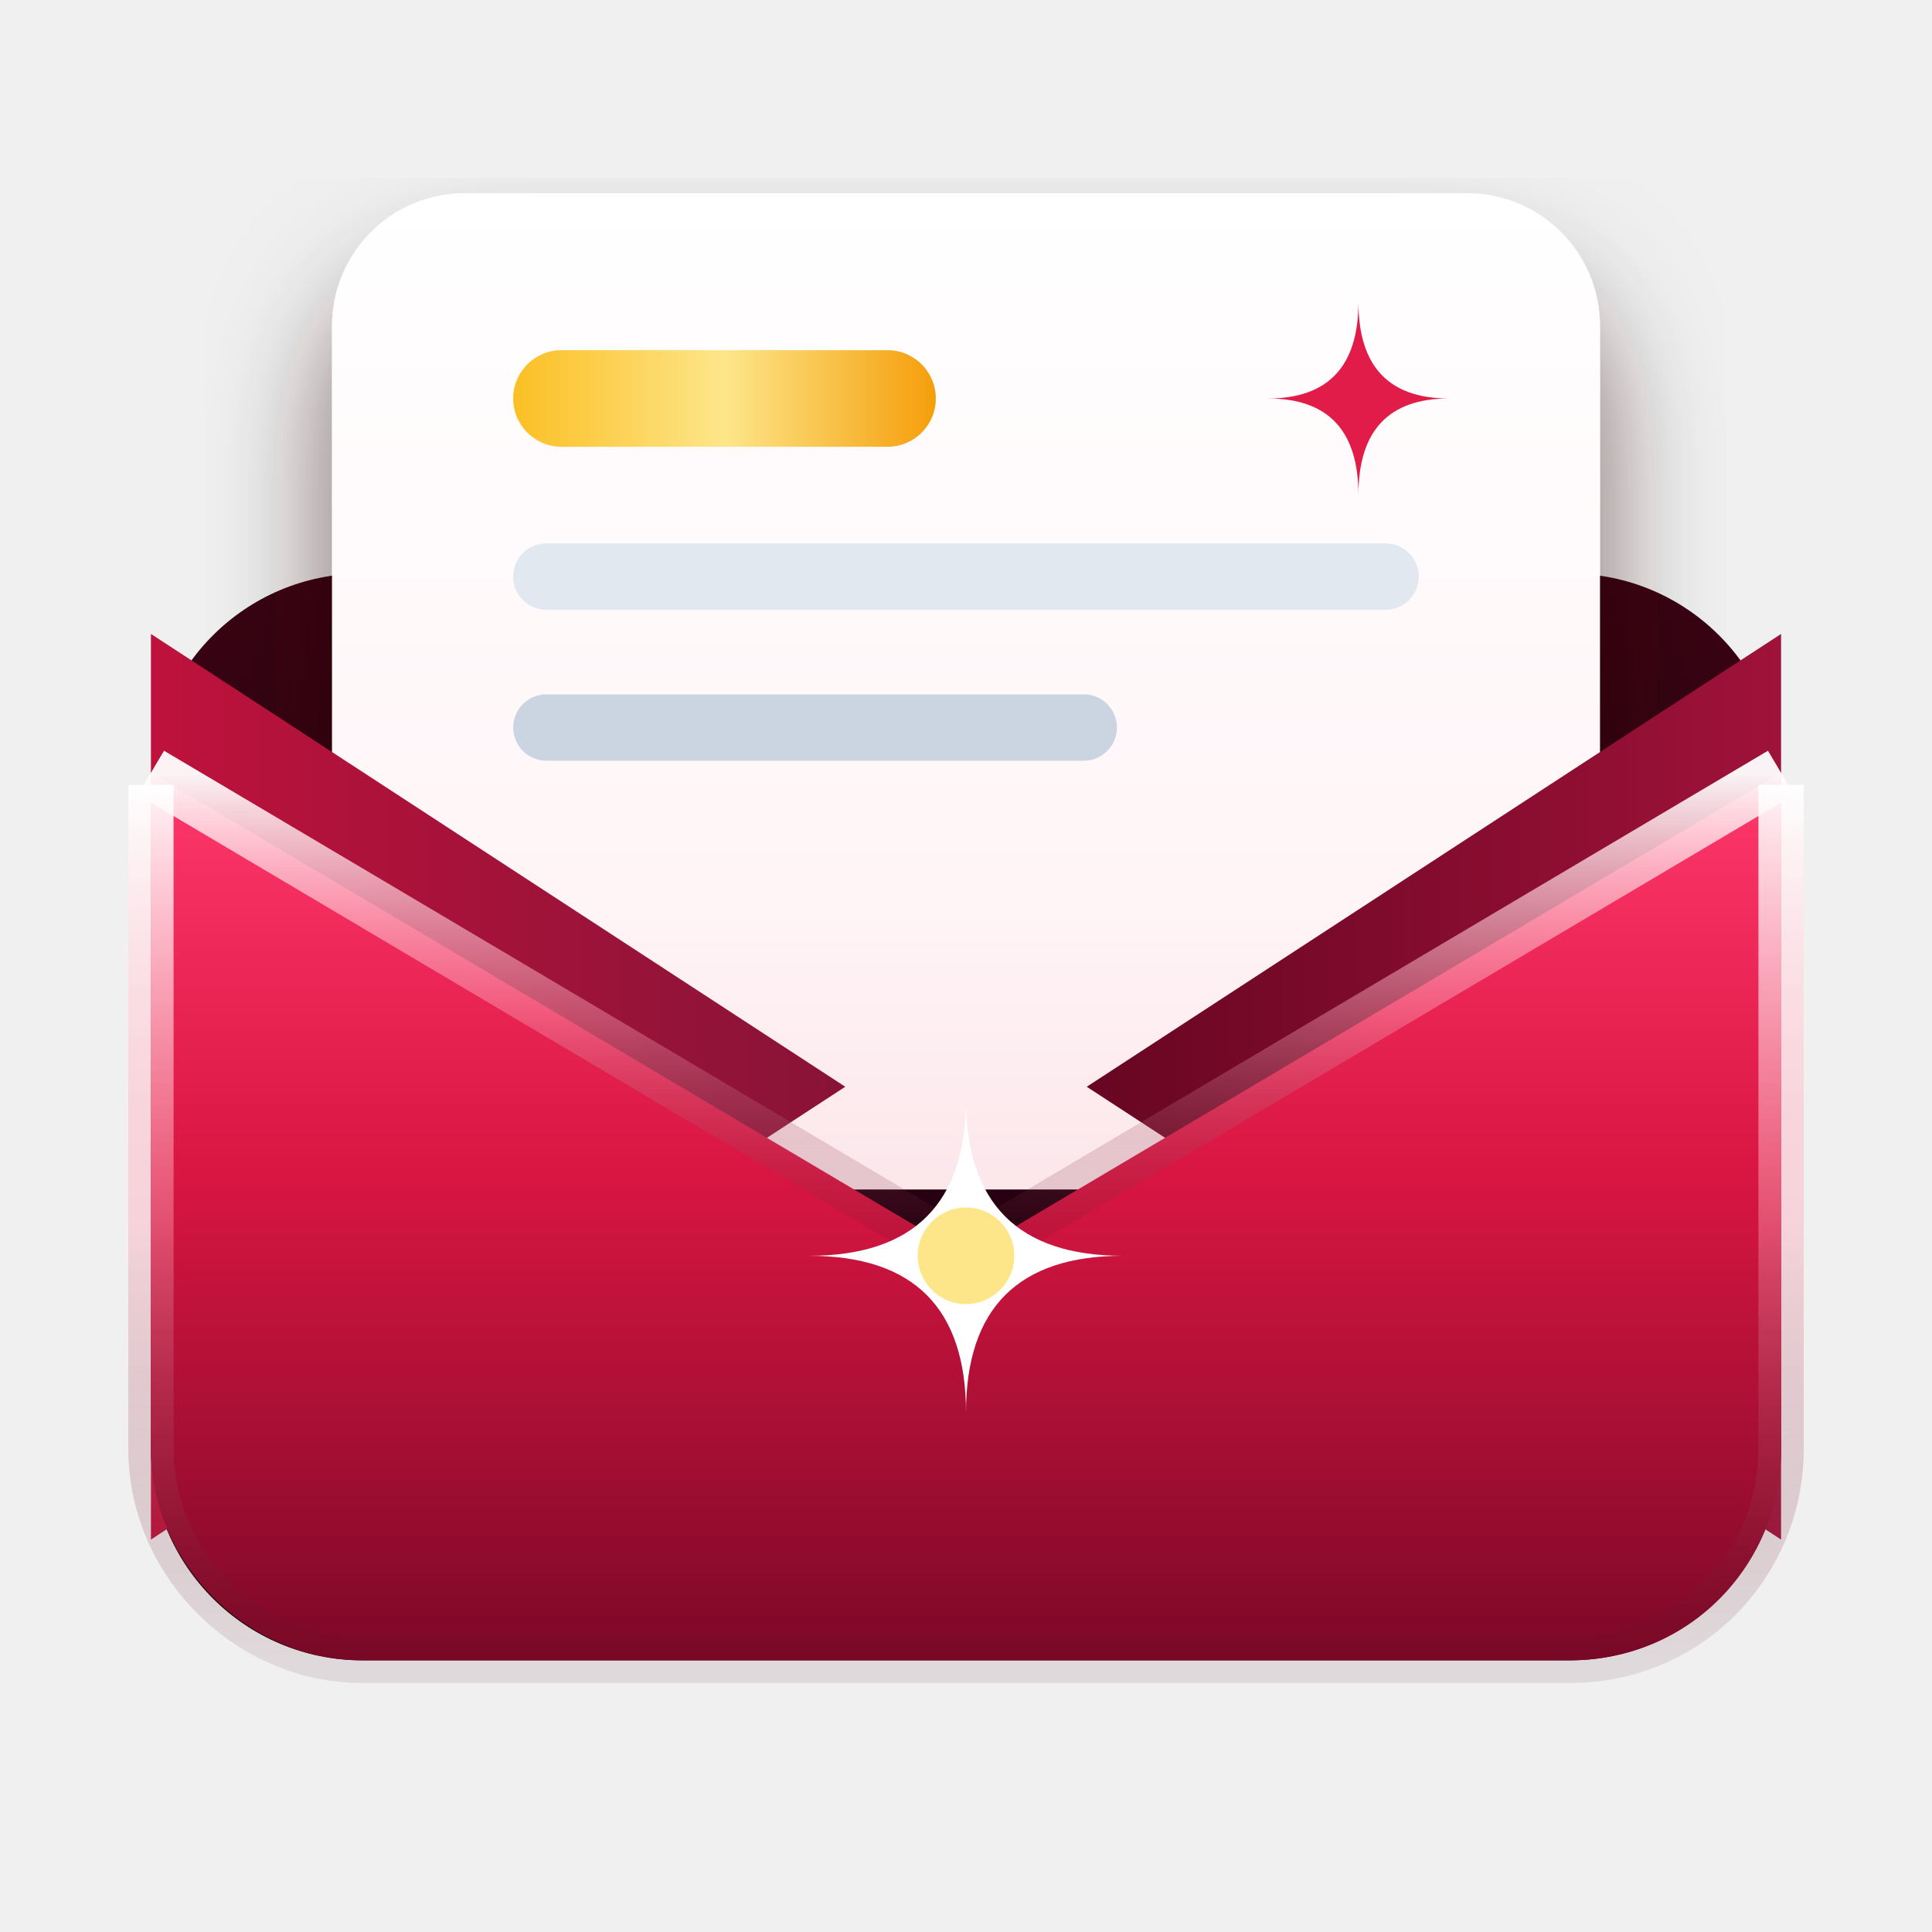
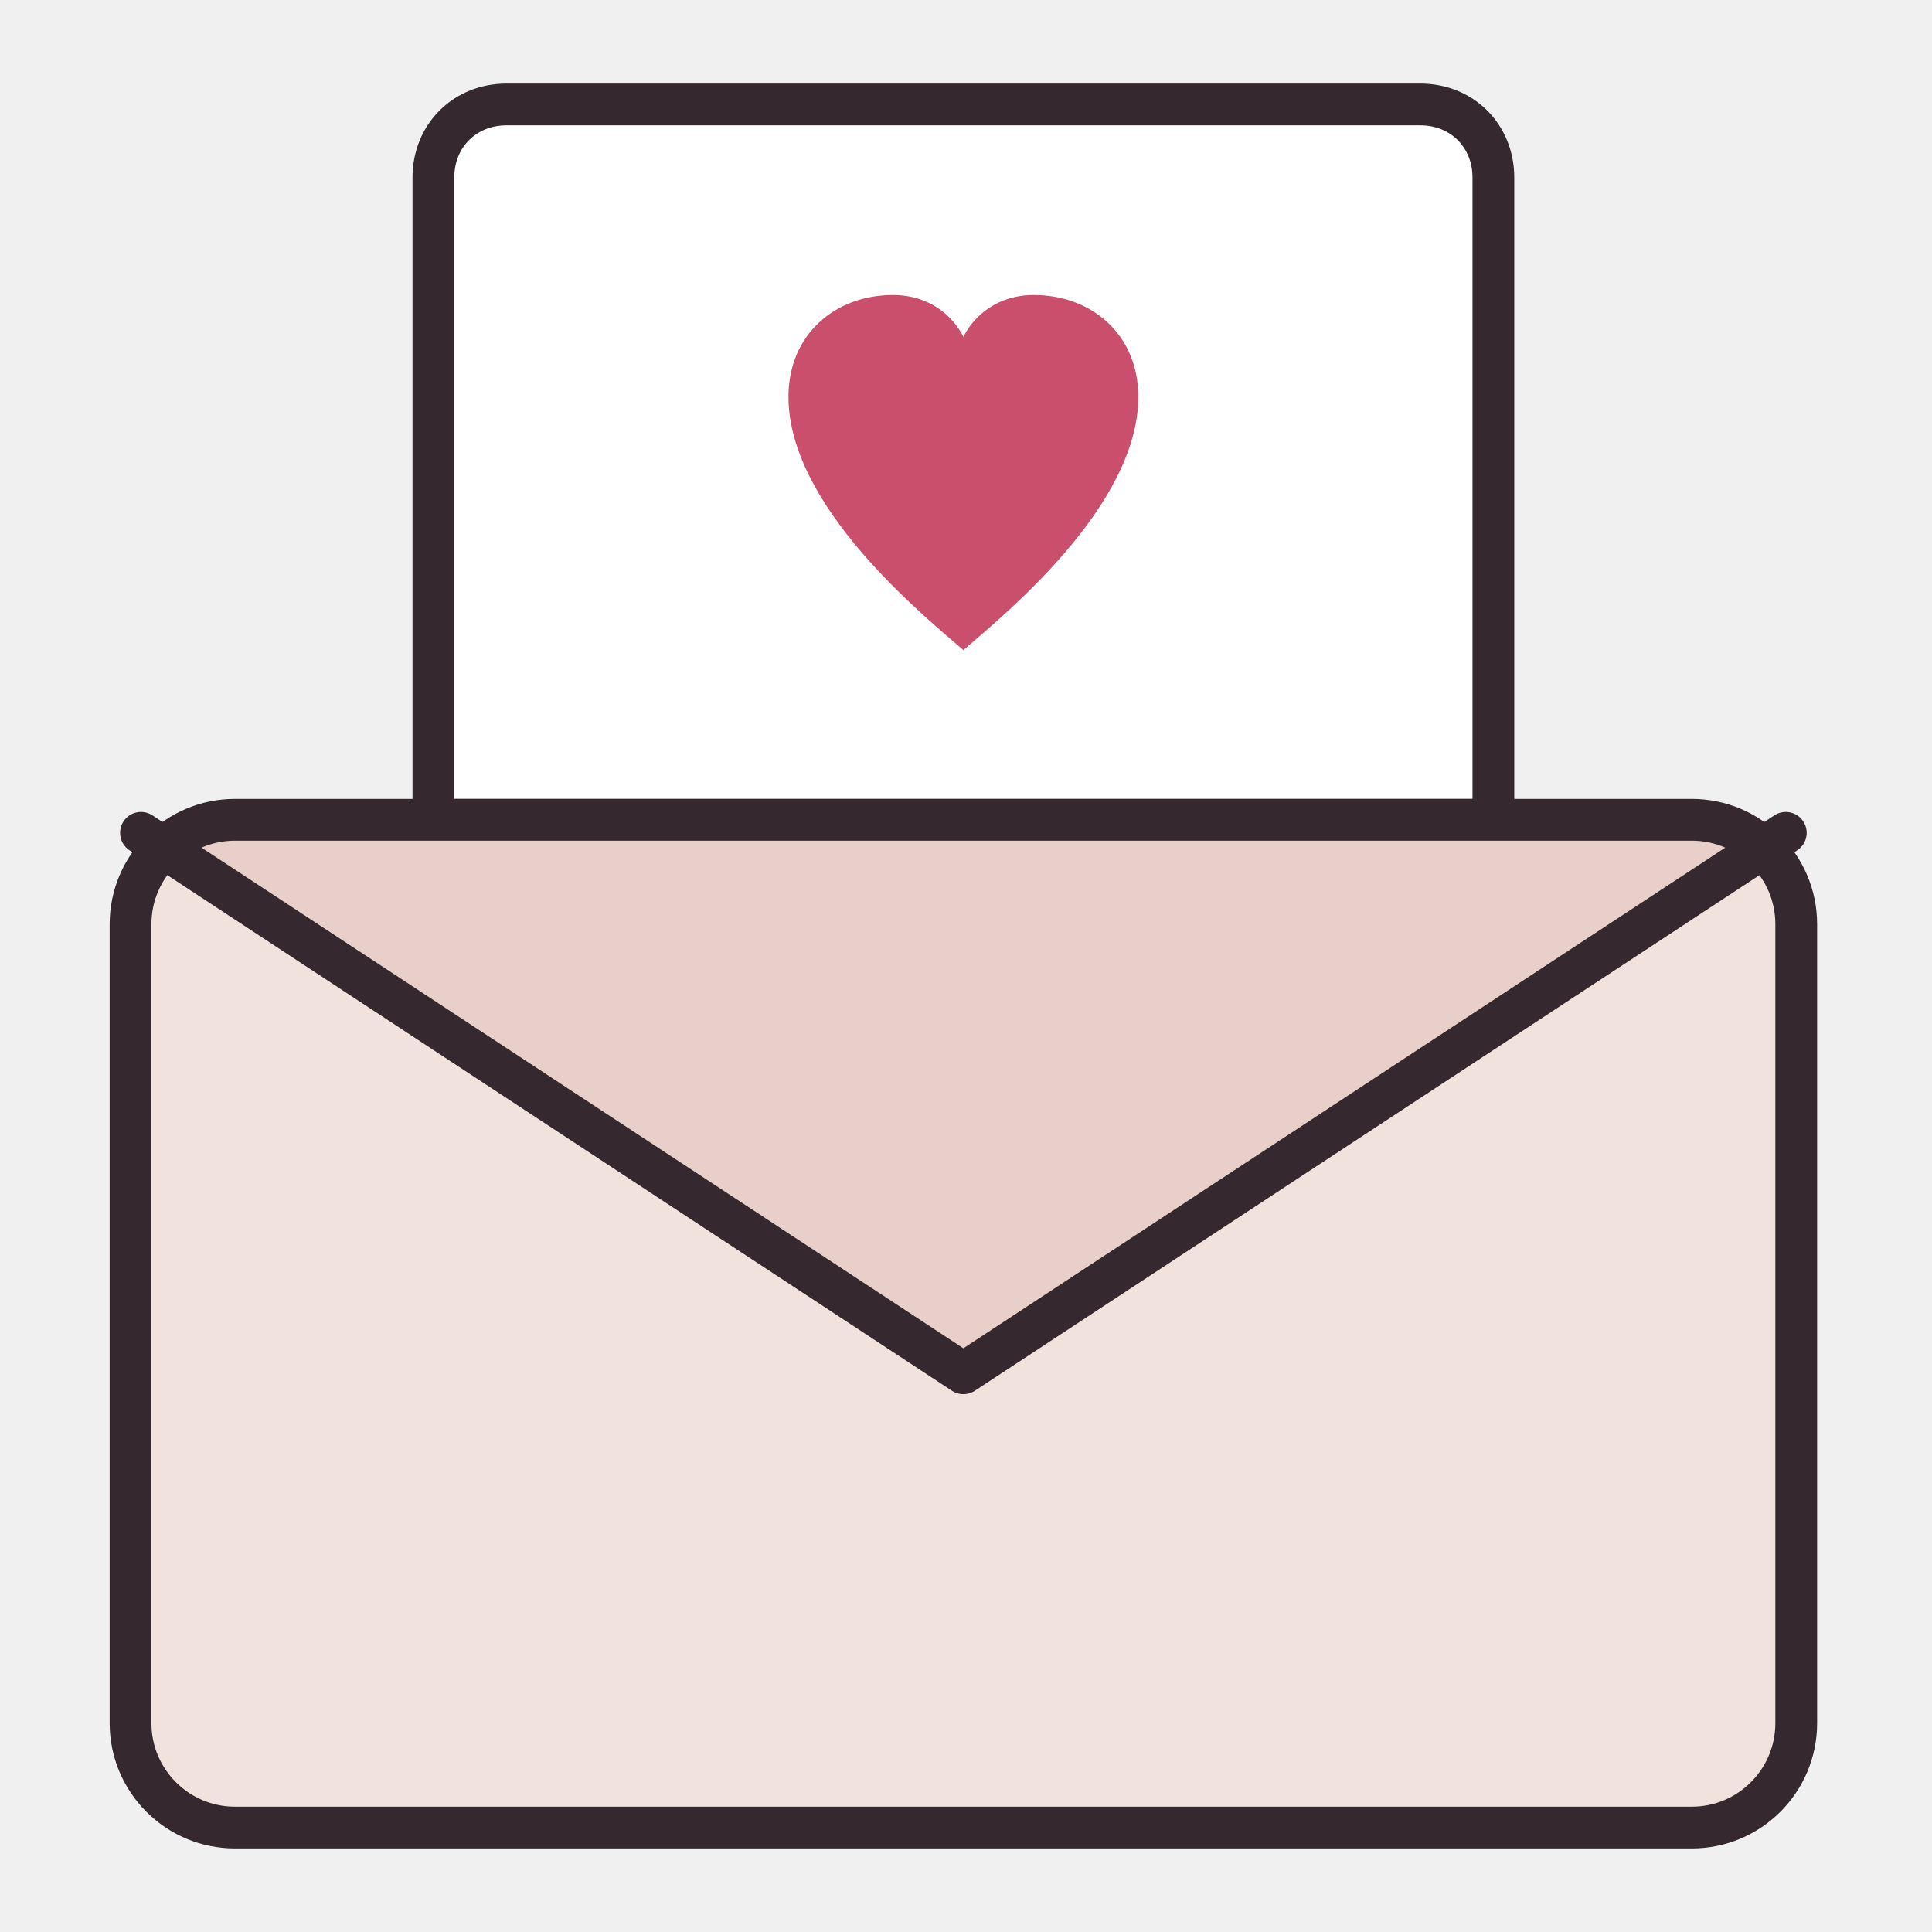
- <svg xmlns="http://www.w3.org/2000/svg" shape-rendering="geometricPrecision" text-rendering="geometricPrecision" viewBox="0 0 32 32" width="32" height="32" fill="none">
-   <defs>
-     <linearGradient id="dearly-fav-body" x1="0%" y1="0%" x2="100%" y2="100%">
-       <stop offset="0%" stop-color="#FF3366" />
-       <stop offset="35%" stop-color="#E11D48" />
-       <stop offset="75%" stop-color="#9F1239" />
-       <stop offset="100%" stop-color="#580820" />
-     </linearGradient>
-     <linearGradient id="dearly-fav-interior" x1="0%" y1="0%" x2="0%" y2="100%">
-       <stop offset="0%" stop-color="#3A0313" />
-       <stop offset="100%" stop-color="#140106" />
-     </linearGradient>
-     <linearGradient id="dearly-fav-card" x1="0%" y1="0%" x2="0%" y2="100%">
-       <stop offset="0%" stop-color="#FFFFFF" />
-       <stop offset="70%" stop-color="#FFF5F7" />
-       <stop offset="100%" stop-color="#FCE7EB" />
-     </linearGradient>
-     <linearGradient id="dearly-fav-gold" x1="0%" y1="0%" x2="100%" y2="0%">
-       <stop offset="0%" stop-color="#FBBF24" />
-       <stop offset="50%" stop-color="#FDE68A" />
-       <stop offset="100%" stop-color="#F59E0B" />
-     </linearGradient>
-     <linearGradient id="dearly-fav-front" x1="50%" y1="0%" x2="50%" y2="100%">
-       <stop offset="0%" stop-color="#FF386C" />
-       <stop offset="45%" stop-color="#D91642" />
-       <stop offset="100%" stop-color="#7C0827" />
-     </linearGradient>
-     <linearGradient id="dearly-fav-wing-l" x1="0%" y1="50%" x2="100%" y2="50%">
-       <stop offset="0%" stop-color="#BE123C" />
-       <stop offset="100%" stop-color="#881337" />
-     </linearGradient>
-     <linearGradient id="dearly-fav-wing-r" x1="100%" y1="50%" x2="0%" y2="50%">
-       <stop offset="0%" stop-color="#9F1239" />
-       <stop offset="100%" stop-color="#670622" />
-     </linearGradient>
-     <linearGradient id="dearly-fav-rim" x1="0%" y1="0%" x2="0%" y2="100%">
-       <stop offset="0%" stop-color="#FFFFFF" stop-opacity="0.95" />
-       <stop offset="50%" stop-color="#FFA8BA" stop-opacity="0.4" />
-       <stop offset="100%" stop-color="#4C0519" stop-opacity="0.1" />
-     </linearGradient>
-     <filter id="dearly-fav-card-shadow" x="-10%" y="-10%" width="120%" height="130%">
-       <feDropShadow dx="0" dy="1.4" stdDeviation="1.0" flood-color="#2D020F" flood-opacity="0.55" />
-     </filter>
-   </defs>
-   <rect x="2.5" y="9.5" width="27" height="18" rx="3.5" fill="url(#dearly-fav-interior)" />
-   <g filter="url(#dearly-fav-card-shadow)">
-     <rect x="5.5" y="3.2" width="21" height="16.5" rx="2.2" fill="url(#dearly-fav-card)" />
-     <rect x="8.5" y="5.8" width="7" height="1.6" rx="0.8" fill="url(#dearly-fav-gold)" />
-     <rect x="8.5" y="9" width="15" height="1.1" rx="0.55" fill="#E2E8F0" />
-     <rect x="8.5" y="11.5" width="10" height="1.1" rx="0.55" fill="#CBD5E1" />
-     <path d="M 22.5 5 Q 22.5 6.6 21 6.6 Q 22.5 6.6 22.5 8.2 Q 22.5 6.6 24 6.6 Q 22.5 6.6 22.5 5 Z" fill="#E11D48" />
-   </g>
-   <path d="M 2.5 10.5 L 14 18 L 2.5 25.5 Z" fill="url(#dearly-fav-wing-l)" />
-   <path d="M 29.5 10.5 L 18 18 L 29.5 25.5 Z" fill="url(#dearly-fav-wing-r)" />
-   <path d="M 2.5 12.8 L 16 20.8 L 29.5 12.8 L 29.5 24 C 29.5 25.9 28 27.5 26 27.5 L 6 27.5 C 4.1 27.5 2.5 25.9 2.5 24 Z" fill="url(#dearly-fav-front)" />
-   <path d="M 2.5 12.8 L 16 20.8 L 29.5 12.8" stroke="url(#dearly-fav-rim)" stroke-width="0.85" fill="none" />
-   <path d="M 2.5 13 L 2.5 24 C 2.5 25.9 4.1 27.5 6 27.5 L 26 27.5 C 28 27.5 29.5 25.9 29.5 24 L 29.5 13" stroke="url(#dearly-fav-rim)" stroke-width="0.75" fill="none" />
-   <path d="M 16 18.2 Q 16 20.8 13.4 20.8 Q 16 20.8 16 23.4 Q 16 20.8 18.6 20.8 Q 16 20.8 16 18.2 Z" fill="#FFFFFF" />
-   <circle cx="16" cy="20.8" r="0.8" fill="#FDE68A" />
+ <svg xmlns="http://www.w3.org/2000/svg" viewBox="0 0 370 370" width="100%" height="100%" fill="none" shape-rendering="geometricPrecision" text-rendering="geometricPrecision">
+   <path d="M 83 157 L 83 34 C 83 26 89 20 97 20 L 272 20 C 280 20 286 26 286 34 L 286 157 Z" fill="#FFFFFF" stroke="#35292F" stroke-width="8" stroke-linejoin="round" />
+   <path d="M 184.5 124.5        C 177 118 151 97 151 76        C 151 64 160 56.5 171 56.5        C 178 56.5 182.5 60.5 184.5 64.5        C 186.5 60.5 191 56.5 198 56.5        C 209 56.5 218 64 218 76        C 218 97 192 118 184.5 124.5 Z" fill="#C94F6D" />
+   <rect x="25" y="157" width="319" height="193" rx="20" fill="#E8CFC9" />
+   <path d="M 25 175        L 25 330        C 25 341 34 350 45 350        L 324 350        C 335 350 344 341 344 330        L 344 175        L 341 159.5        L 184.5 263        L 28 159.5        Z" fill="#F2E2DD" />
+   <path d="M 27 159.5 L 184.5 263 L 342 159.5" fill="none" stroke="#35292F" stroke-width="8" stroke-linecap="round" stroke-linejoin="round" />
+   <rect x="25" y="157" width="319" height="193" rx="20" fill="none" stroke="#35292F" stroke-width="8" stroke-linejoin="round" />
</svg>
